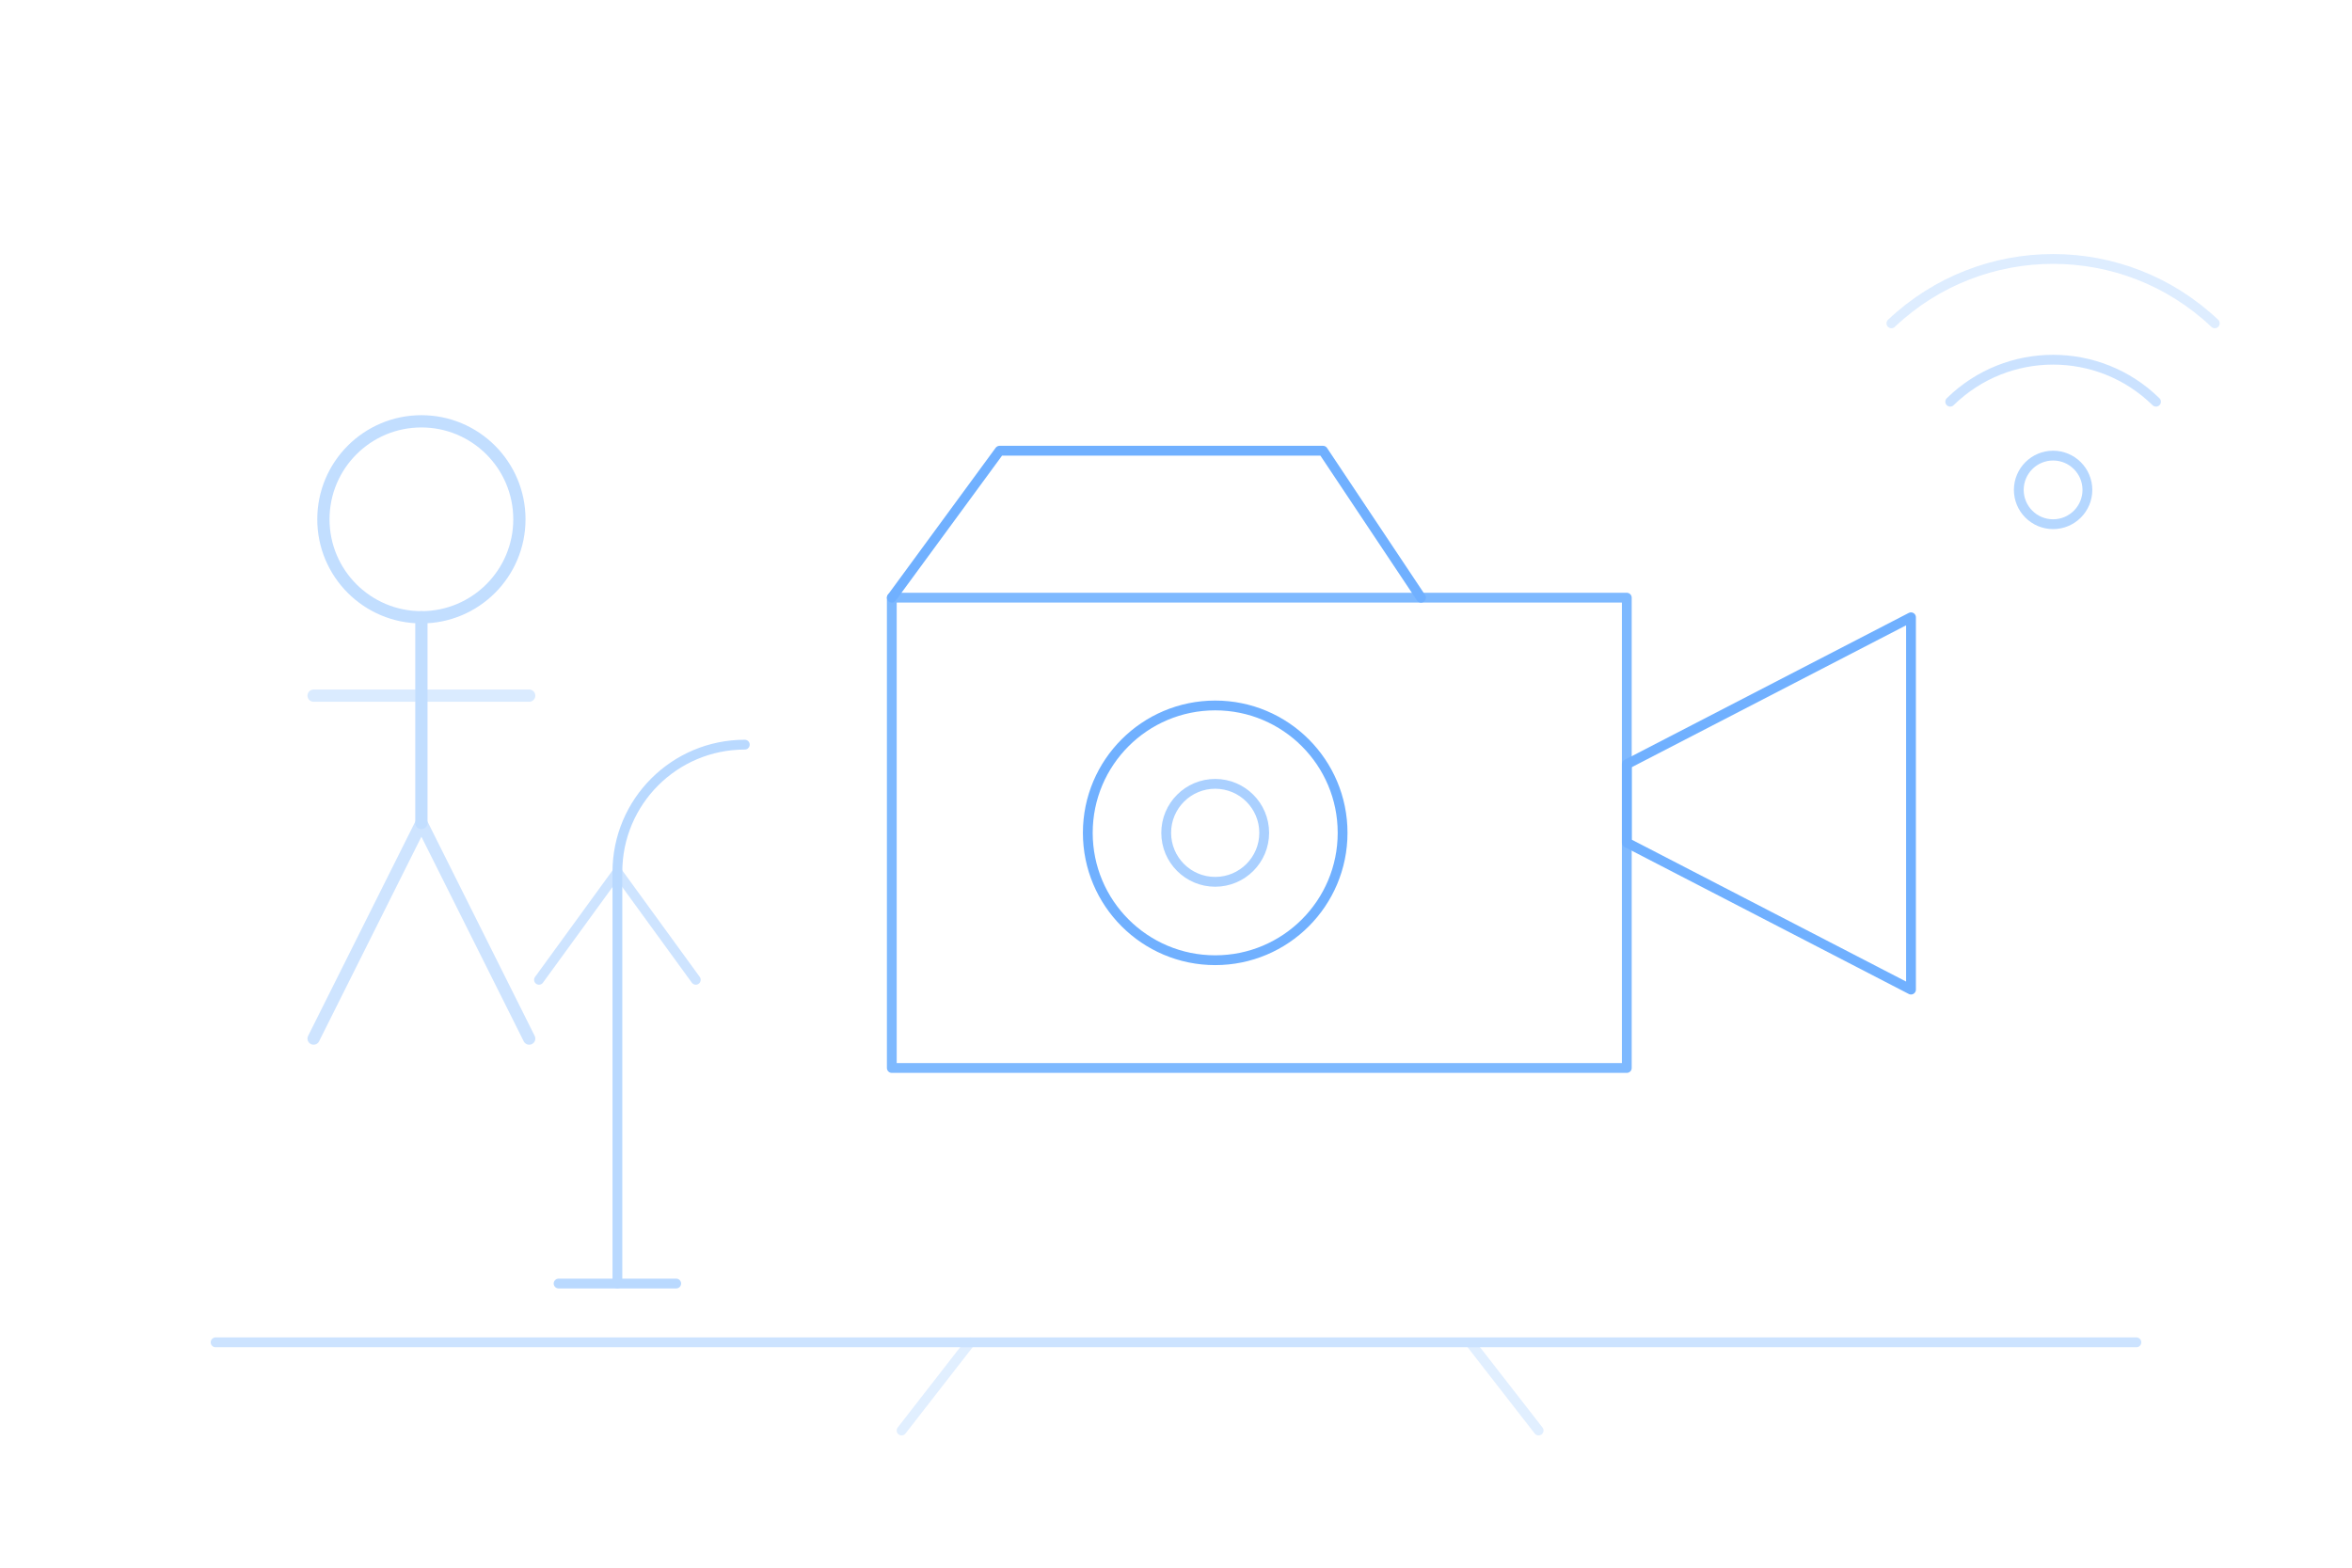
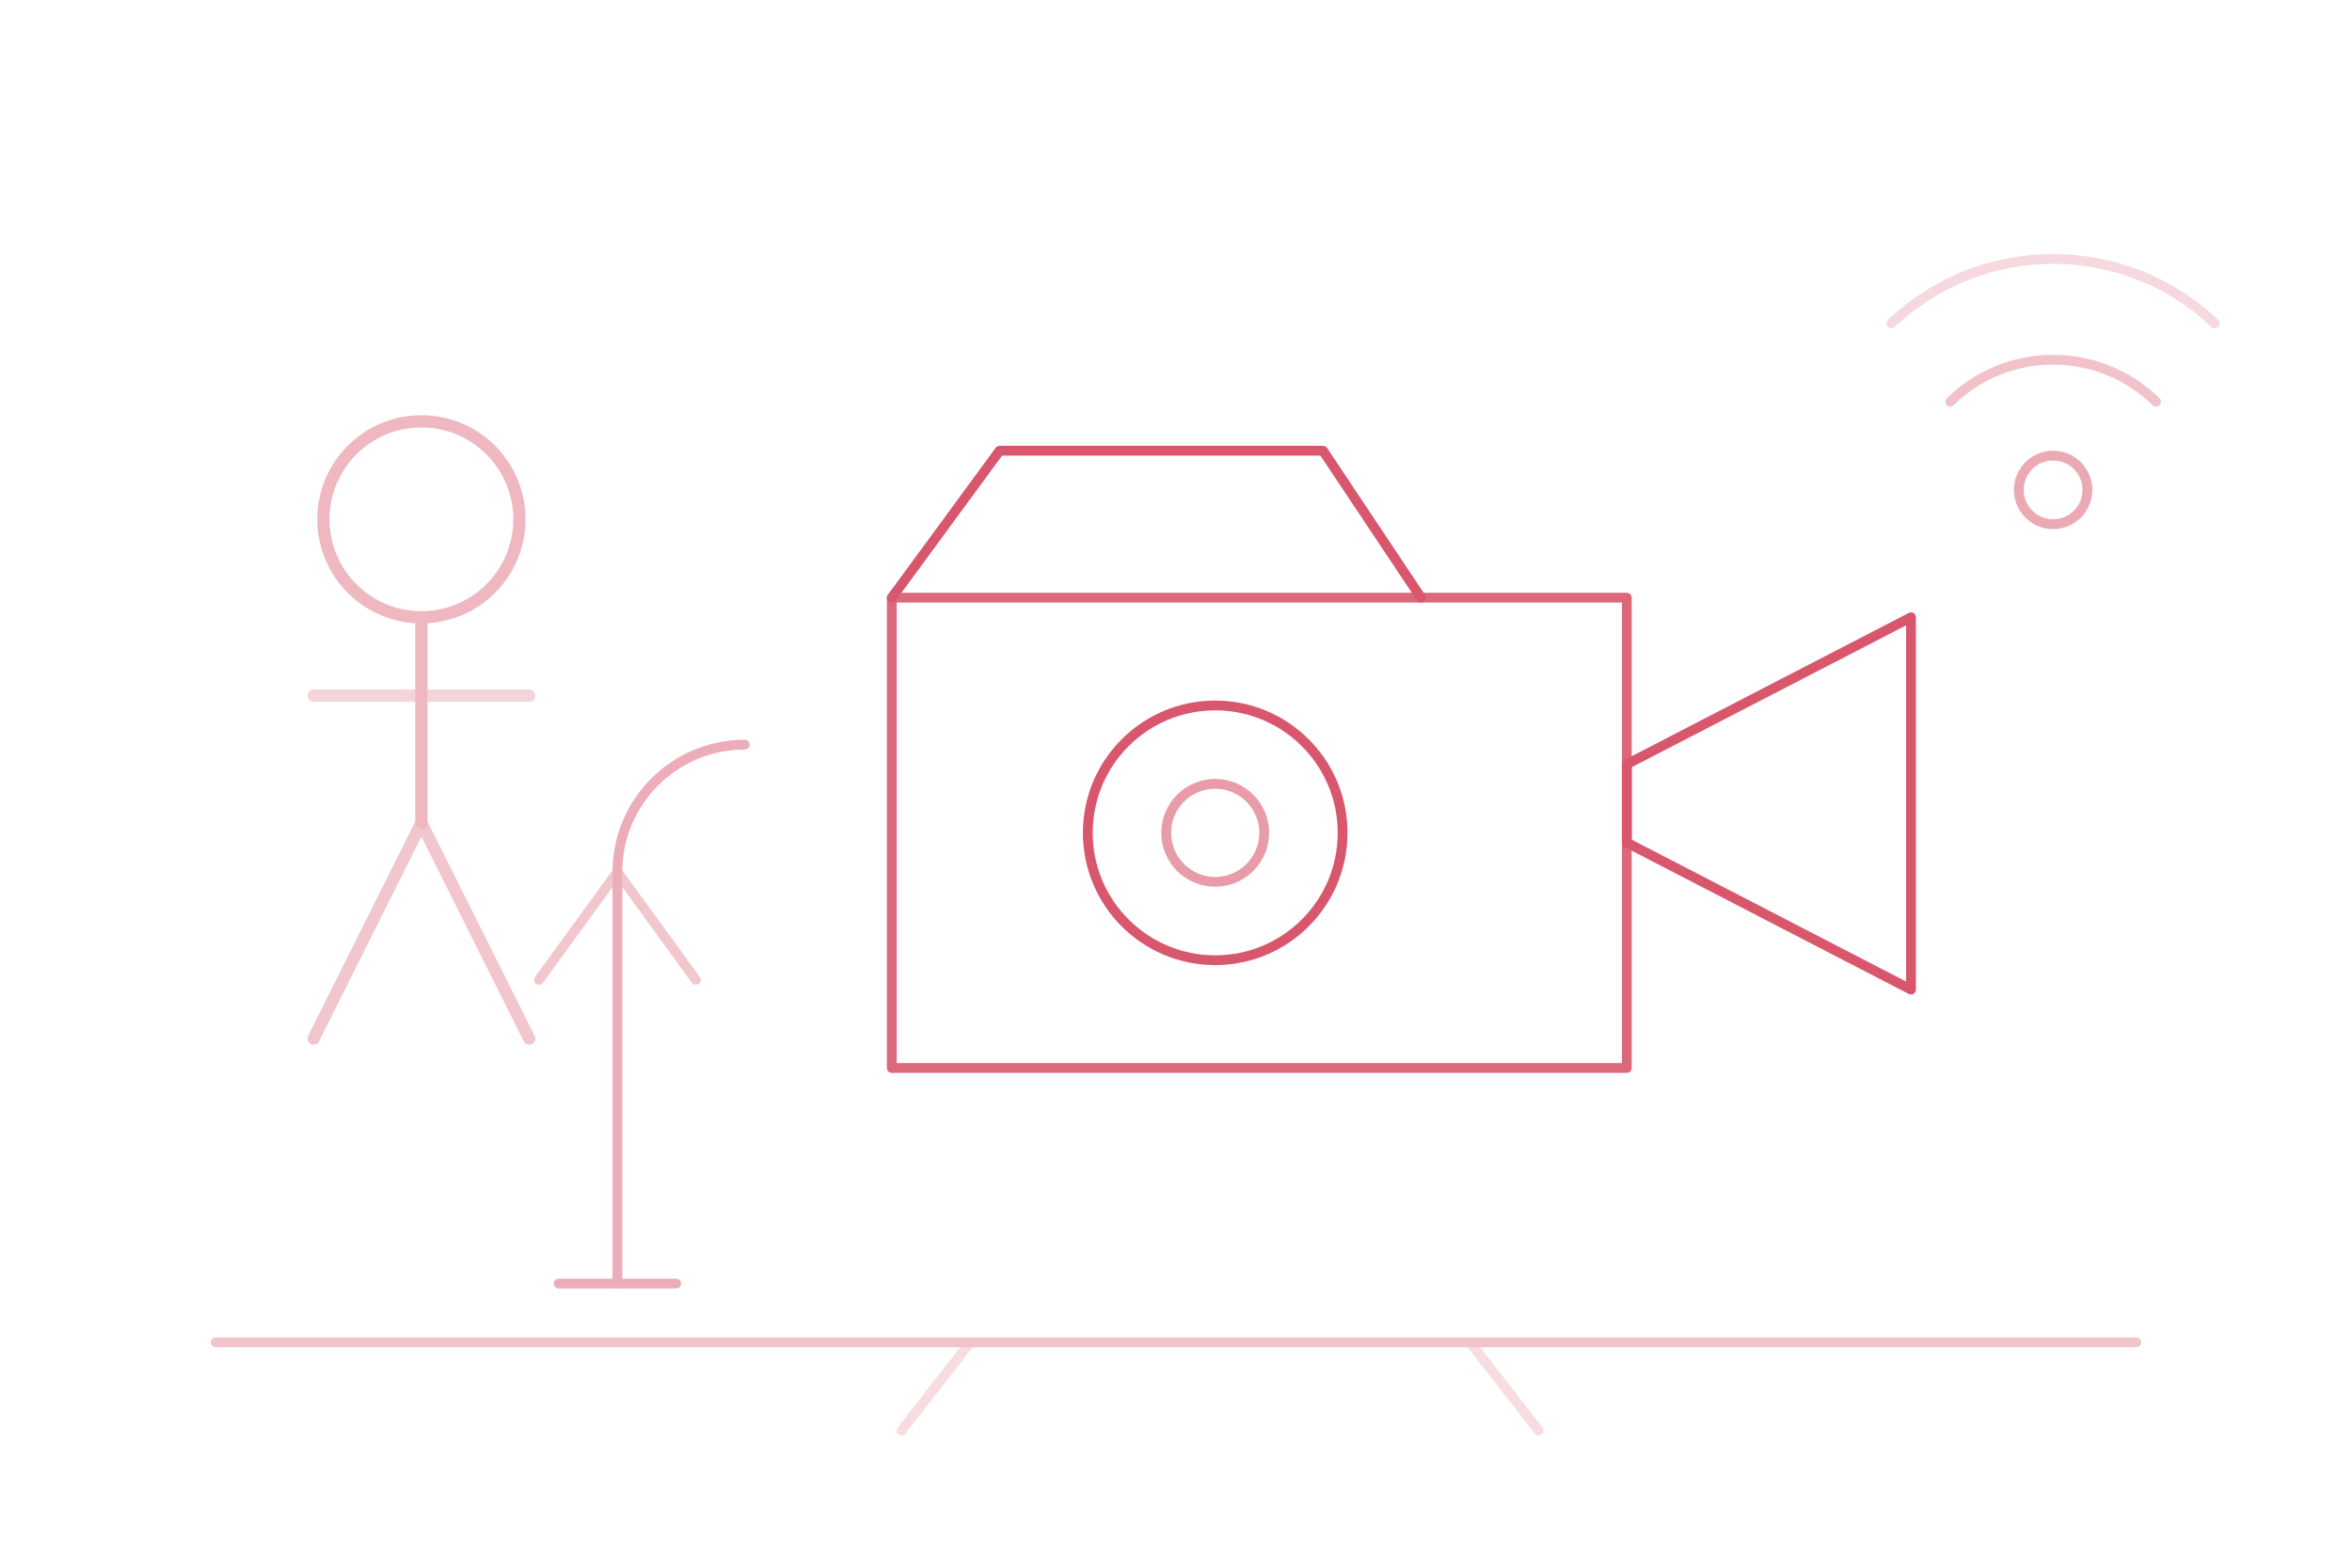
- <svg xmlns="http://www.w3.org/2000/svg" viewBox="0 0 480 320" fill="none" stroke="#338fff" stroke-width="2" stroke-linecap="round" stroke-linejoin="round">
+ <svg xmlns="http://www.w3.org/2000/svg" viewBox="0 0 480 320" fill="none" stroke="#C8102E" stroke-width="2" stroke-linecap="round" stroke-linejoin="round">
  <g opacity="0.7">
    <path d="M182 122h150v96H182z" opacity="0.9" />
    <path d="M332 156l58-30v76l-58-30z" />
    <path d="M182 122l22-30h66l20 30" />
    <circle cx="248" cy="170" r="26" />
    <circle cx="248" cy="170" r="10" opacity="0.6" />
  </g>
  <g opacity="0.34">
    <path d="M126 262V178a26 26 0 0126-26" />
    <path d="M114 262h24" />
    <path d="M126 178l-16 22M126 178l16 22" opacity="0.7" />
  </g>
  <g opacity="0.3" stroke-width="2.5">
    <circle cx="86" cy="106" r="20" />
    <path d="M86 126v42" />
    <path d="M86 168l-22 44M86 168l22 44" opacity="0.8" />
    <path d="M64 142h44" opacity="0.6" />
  </g>
  <g opacity="0.36">
    <path d="M398 82a30 30 0 0142 0" opacity="0.7" />
    <path d="M386 66a48 48 0 0166 0" opacity="0.45" />
    <circle cx="419" cy="100" r="7" />
  </g>
  <g opacity="0.25">
    <path d="M44 274h392" />
    <path d="M198 274l-14 18M300 274l14 18" opacity="0.6" />
  </g>
</svg>
